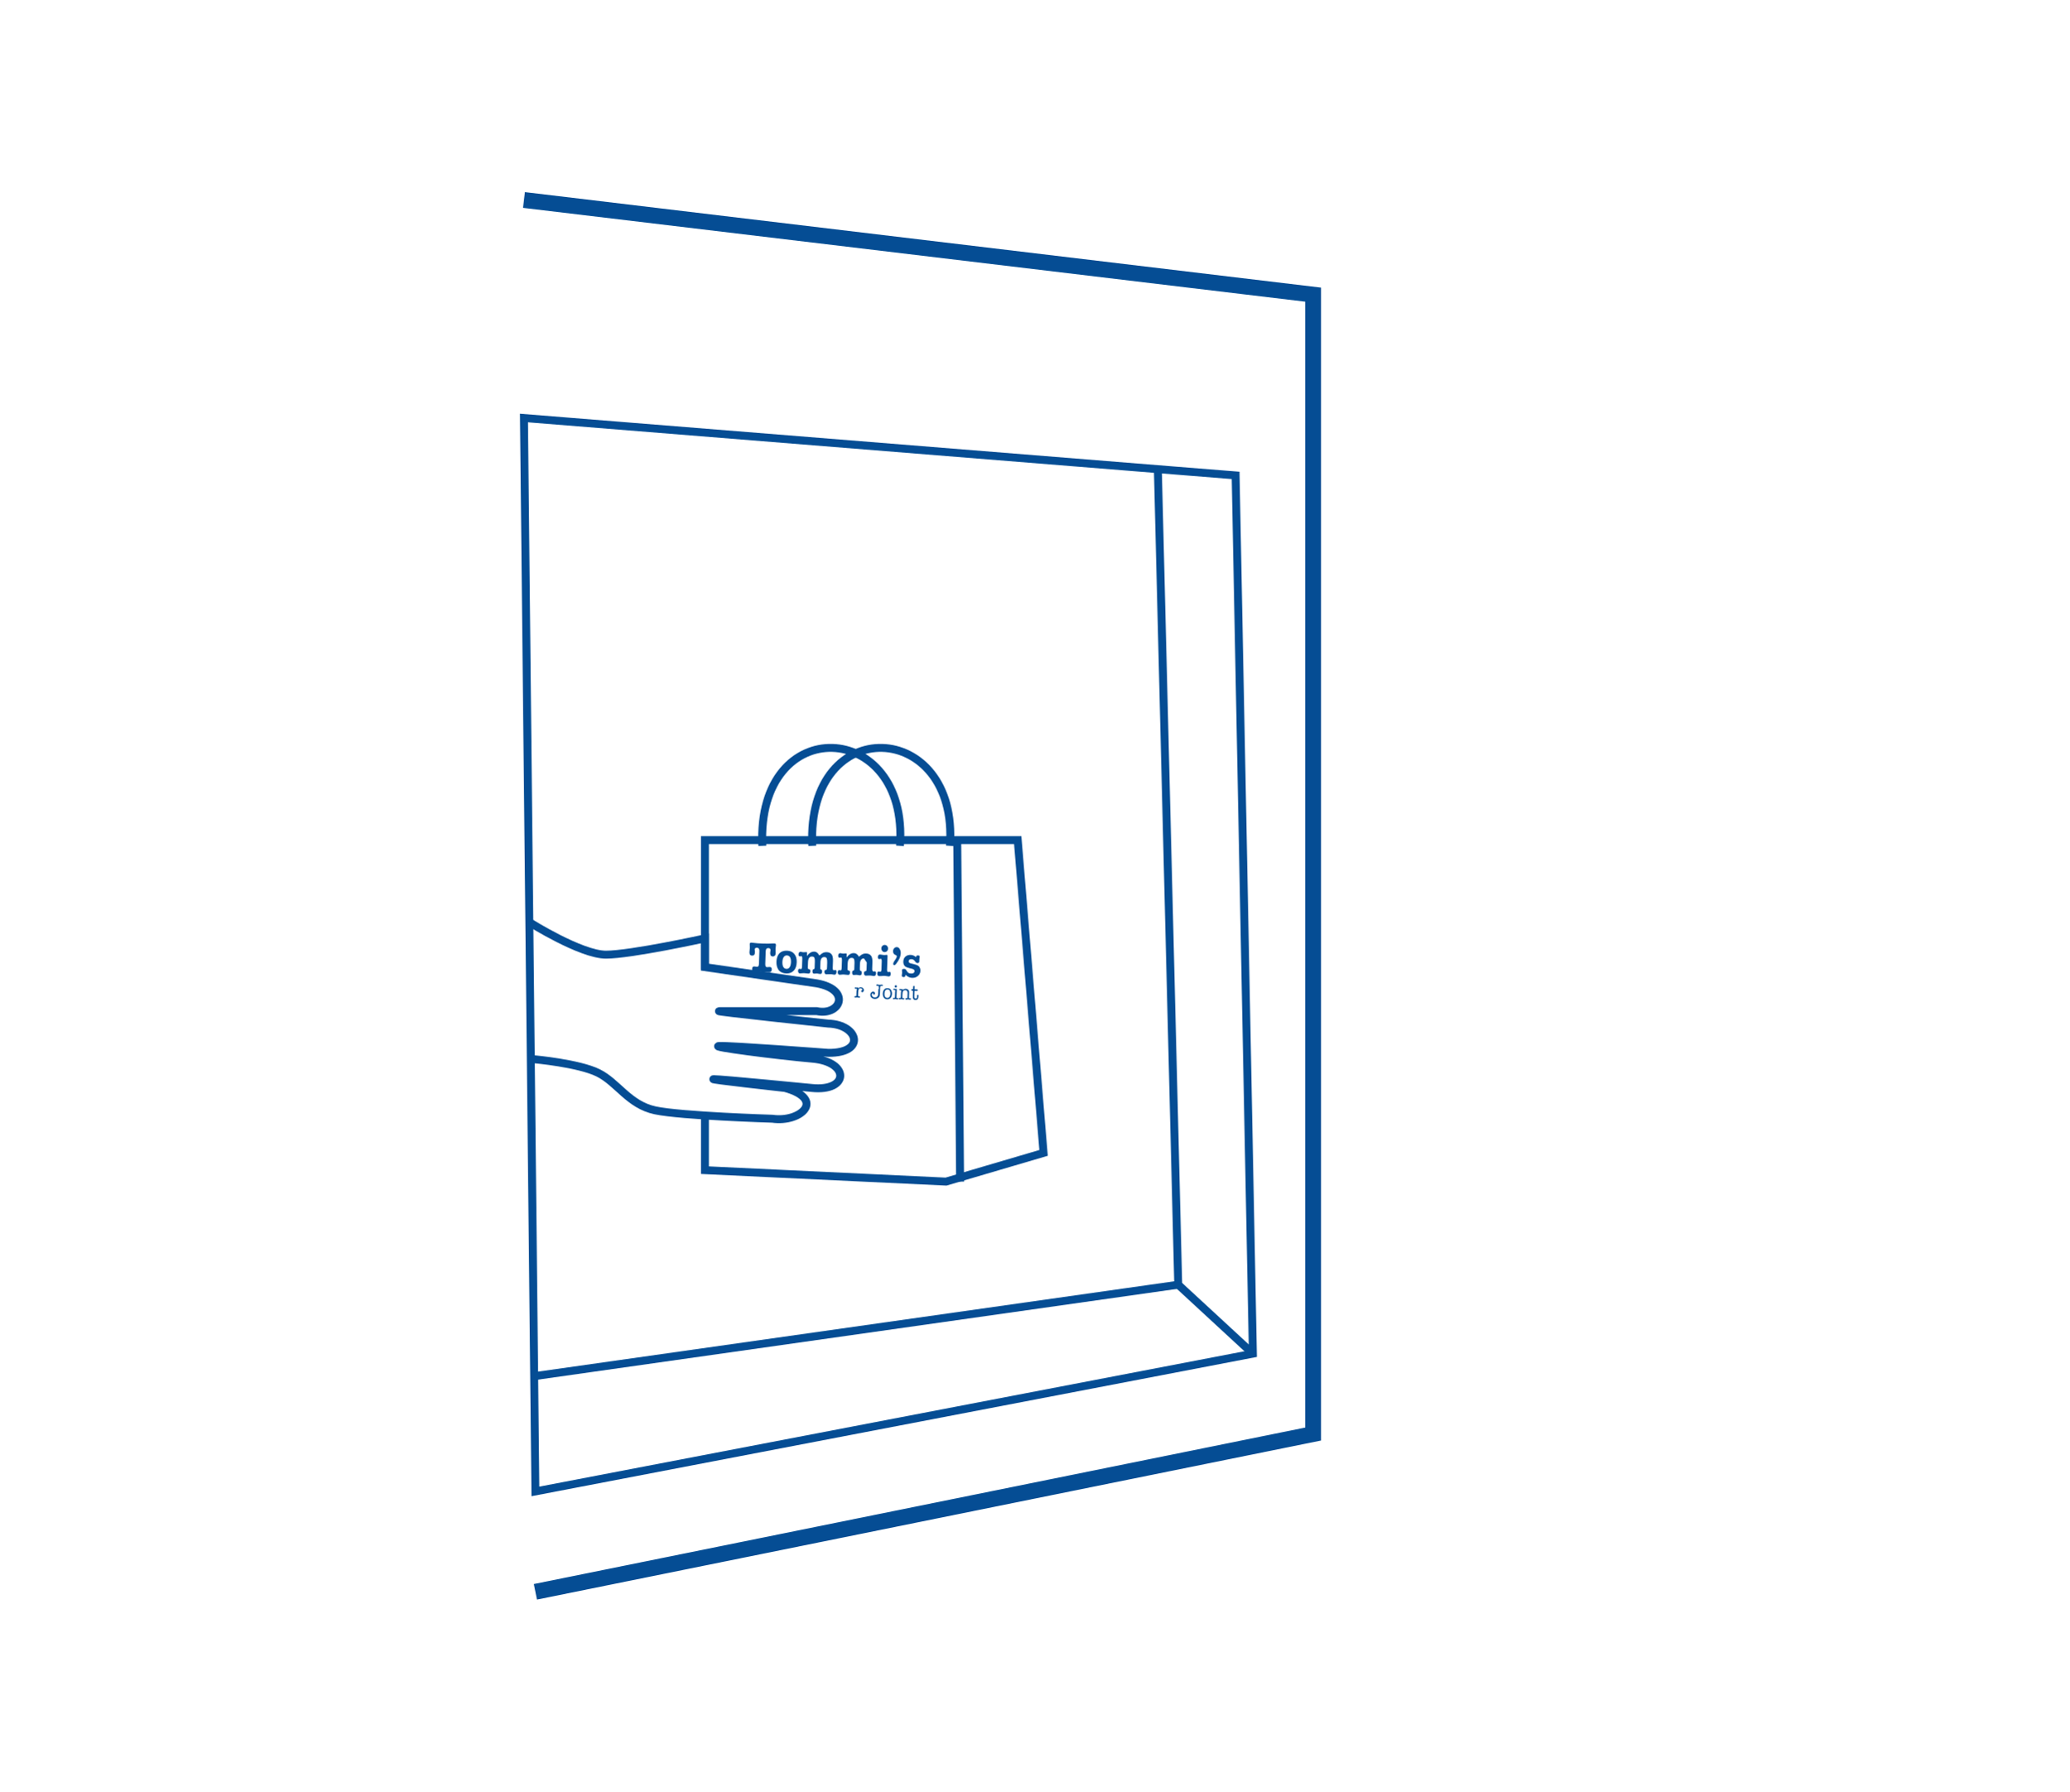
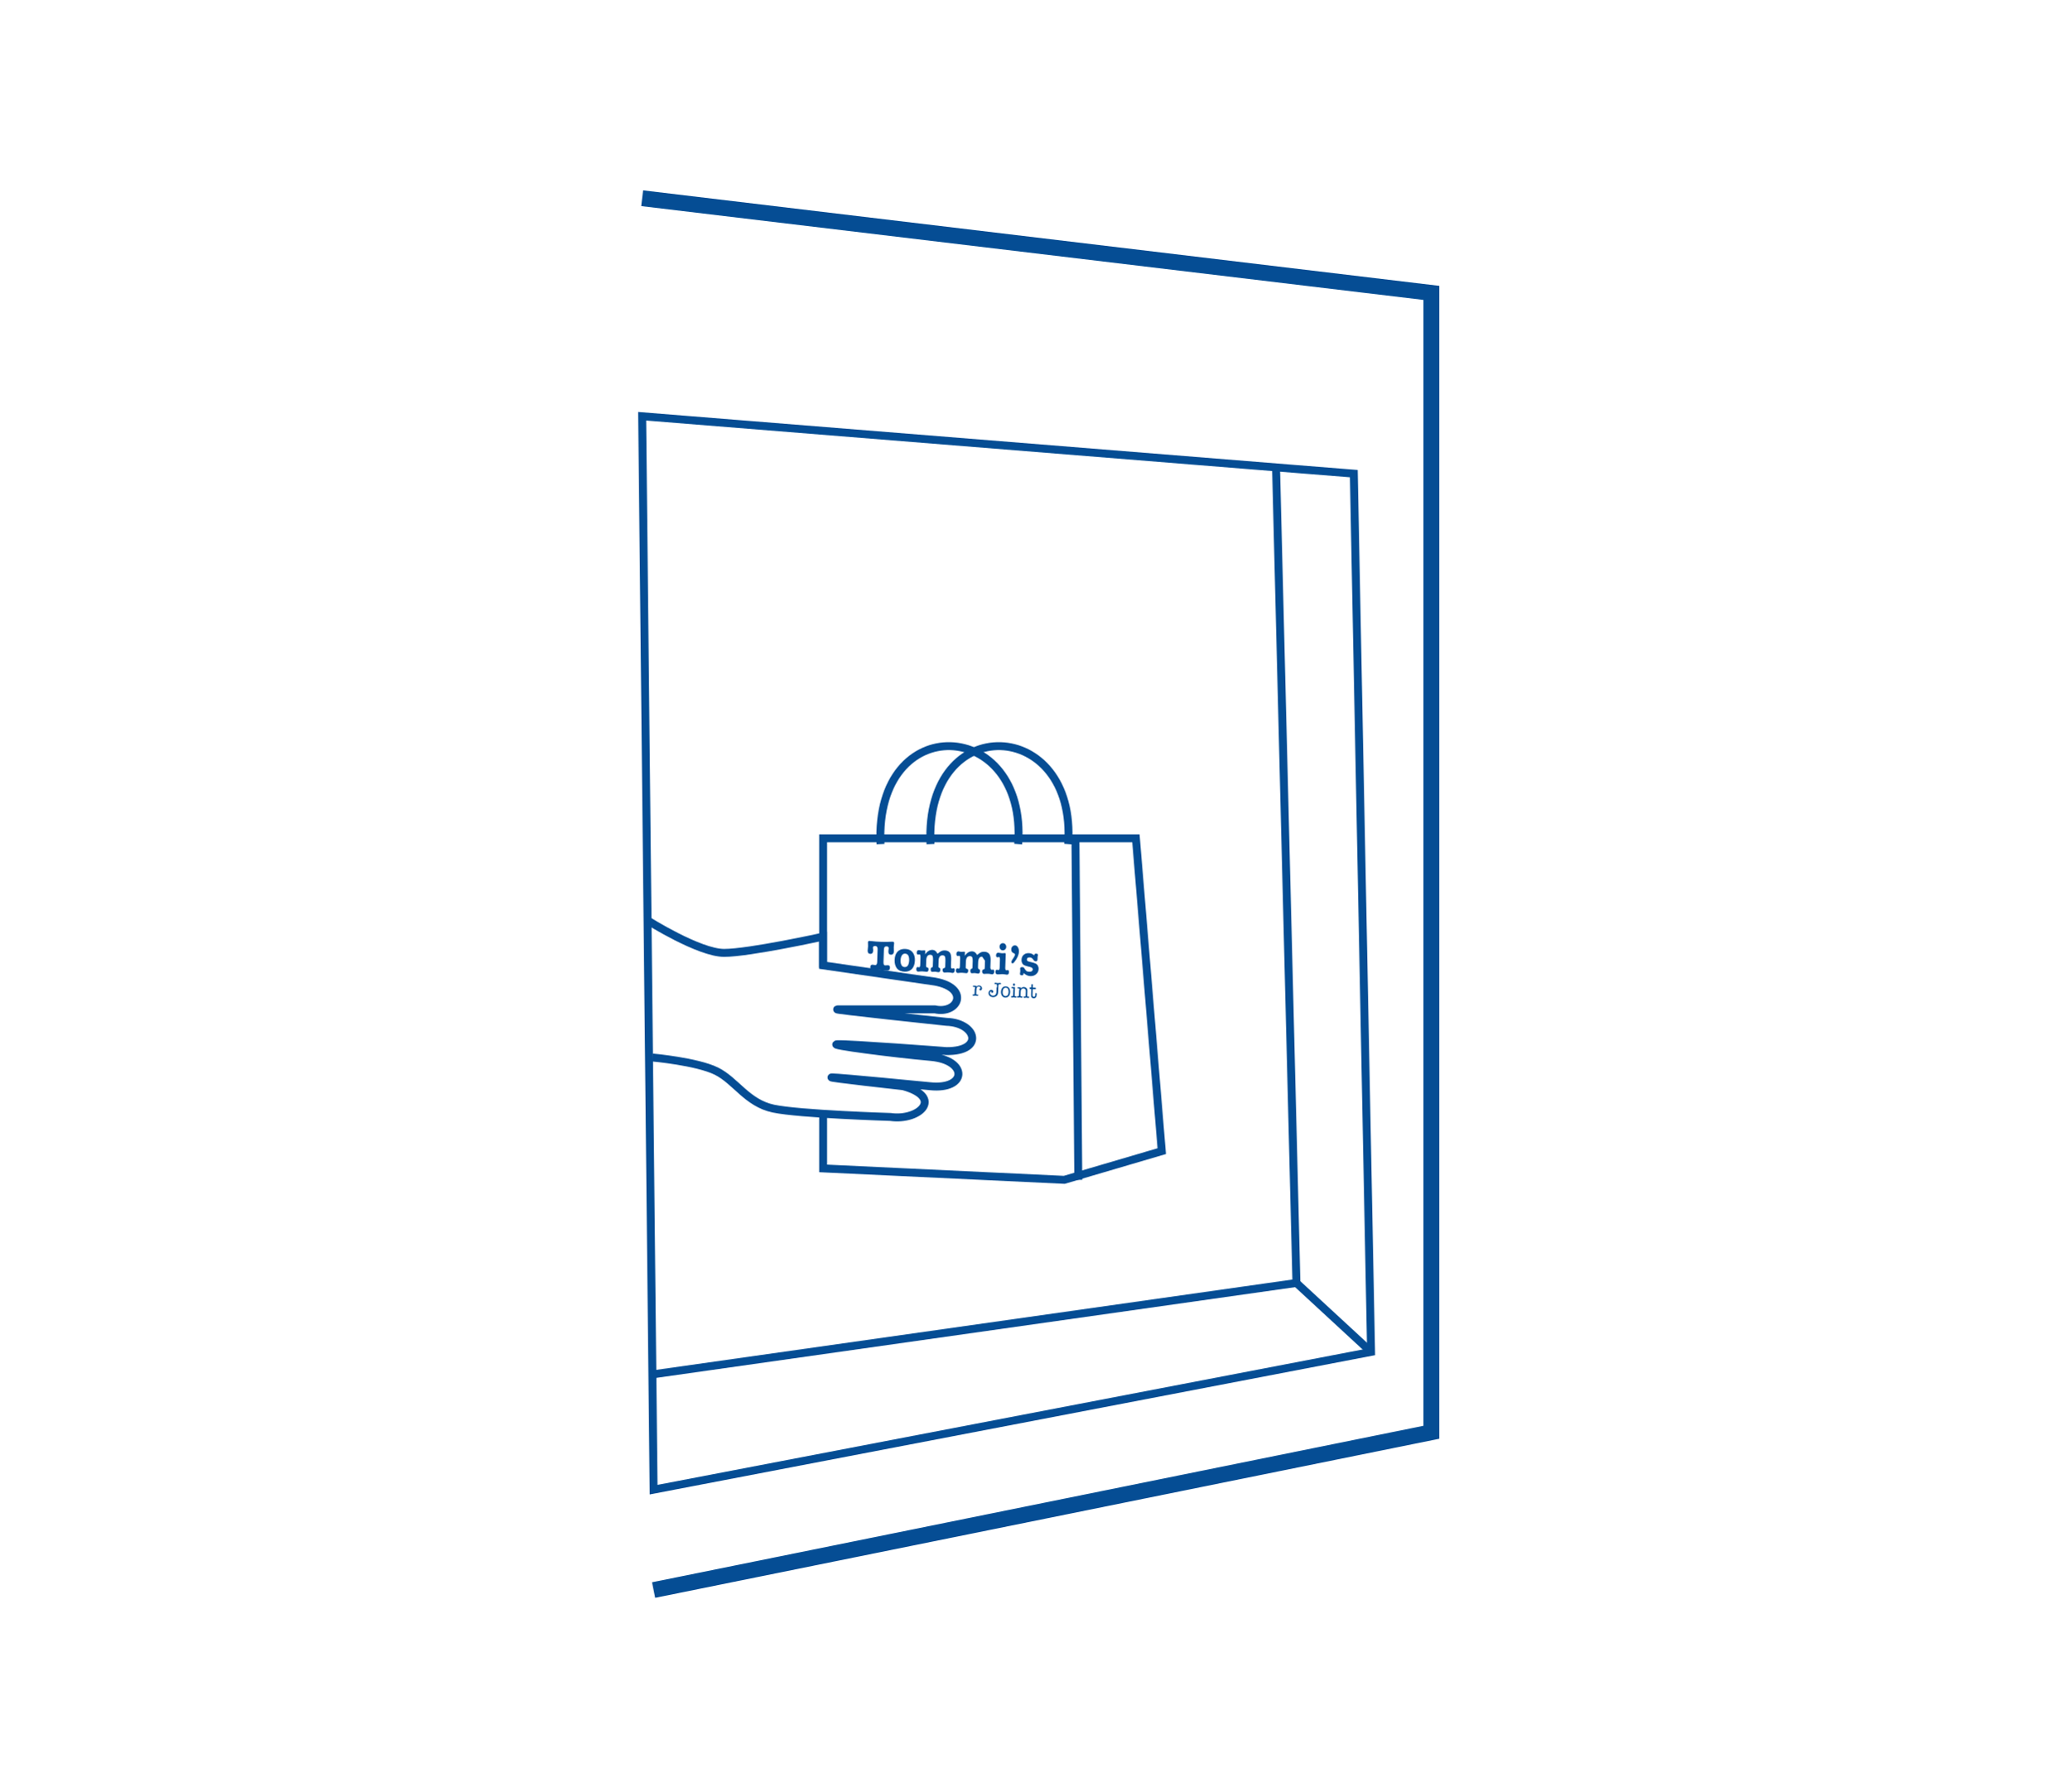
<svg xmlns="http://www.w3.org/2000/svg" width="261" height="226" viewBox="0 0 261 226" fill="none">
-   <path d="M66.09 25.222L165.636 37.162V180.878L67.532 200.778" stroke="#054D94" stroke-width="2" stroke-miterlimit="10" />
-   <path d="M66.09 52.722L148.302 59.355L155.859 59.961L158.036 170.74L67.532 188.117L66.09 52.722Z" stroke="#054D94" stroke-miterlimit="10" />
-   <path d="M67.374 173.581L148.62 162.044L146.053 59.355" stroke="#054D94" stroke-miterlimit="10" />
-   <path d="M158.036 170.74L148.62 162.044" stroke="#054D94" stroke-miterlimit="10" />
-   <path d="M66.768 116.317C66.768 116.317 73.272 120.412 76.43 120.412C79.588 120.412 88.904 118.364 88.904 118.364V121.984L103.021 124.032C107.449 124.839 105.992 128.17 103.021 127.536C103.021 127.536 91.889 127.536 90.749 127.536C89.61 127.536 104.478 129.108 104.478 129.108C108.271 129.223 109.309 132.843 104.478 132.799C104.478 132.799 92.004 131.848 90.706 131.934C89.408 132.021 97.801 133.117 102.517 133.535C107.232 133.953 107.088 137.717 102.387 137.227C102.387 137.227 90.922 136.102 90.028 136.116C89.134 136.131 99.013 137.227 99.013 137.227C104.19 138.654 101.017 141.625 97.412 141.106C97.412 141.106 85.976 140.76 82.645 140.053C79.314 139.346 77.901 136.534 75.449 135.323C72.998 134.112 67.388 133.607 67.388 133.607" stroke="#054D94" stroke-miterlimit="10" />
-   <path d="M88.918 122.244V105.963H110.275H128.373L131.632 145.417L119.331 149.037L88.918 147.595V141.106" stroke="#054D94" stroke-miterlimit="10" />
-   <path d="M121.105 149.037L120.744 105.963" stroke="#054D94" stroke-miterlimit="10" />
-   <path d="M102.459 106.684C101.695 89.711 120.975 90.72 119.821 106.684" stroke="#054D94" stroke-miterlimit="10" />
-   <path d="M96.157 106.684C95.393 89.711 114.673 90.72 113.52 106.684" stroke="#054D94" stroke-miterlimit="10" />
-   <path d="M96.105 122.563C96.255 122.569 96.435 122.591 96.644 122.614C96.779 122.635 96.899 122.639 96.99 122.642C97.23 122.65 97.339 122.525 97.348 122.267C97.355 122.073 97.268 121.973 97.088 121.967C97.058 121.966 96.998 121.964 96.922 121.978C96.846 121.991 96.786 121.989 96.741 121.988C96.636 121.984 96.518 121.915 96.529 121.593L96.584 119.996C96.588 119.85 96.622 119.738 96.67 119.675C96.717 119.613 96.808 119.583 96.928 119.587C97.169 119.596 97.193 119.758 97.191 119.839C97.189 119.871 97.187 119.935 97.169 120.016C97.152 120.08 97.15 120.144 97.148 120.193C97.138 120.483 97.239 120.632 97.479 120.64C97.584 120.643 97.66 120.614 97.738 120.536C97.801 120.473 97.835 120.361 97.839 120.232C97.84 120.216 97.843 120.119 97.833 119.974C97.822 119.844 97.825 119.763 97.827 119.699C97.829 119.634 97.832 119.554 97.851 119.441C97.869 119.345 97.872 119.264 97.874 119.2C97.879 119.071 97.821 119.004 97.686 119C97.61 118.997 97.505 118.993 97.385 119.005C97.128 119.029 96.722 119.031 96.226 119.014C95.73 118.997 95.34 118.968 95.056 118.926C94.936 118.922 94.831 118.902 94.756 118.899C94.636 118.895 94.573 118.958 94.569 119.087C94.567 119.135 94.565 119.216 94.577 119.297C94.587 119.443 94.584 119.523 94.583 119.572C94.58 119.653 94.576 119.749 94.558 119.846C94.538 119.99 94.535 120.071 94.534 120.119C94.529 120.248 94.556 120.346 94.614 120.429C94.671 120.496 94.76 120.531 94.866 120.534C95.106 120.543 95.216 120.401 95.227 120.095C95.228 120.062 95.229 120.014 95.217 119.933C95.204 119.868 95.191 119.803 95.192 119.77C95.196 119.657 95.246 119.53 95.501 119.539C95.636 119.543 95.799 119.63 95.787 119.968L95.733 121.565C95.722 121.888 95.599 121.949 95.494 121.945C95.449 121.943 95.389 121.941 95.314 121.923C95.24 121.904 95.195 121.902 95.15 121.901C94.969 121.895 94.876 121.988 94.868 122.214C94.86 122.456 94.961 122.573 95.202 122.581C95.307 122.585 95.427 122.589 95.548 122.577C95.774 122.552 95.955 122.558 96.105 122.563Z" fill="#054D94" />
-   <path d="M99.201 122.201C99.02 122.195 98.888 122.109 98.803 121.961C98.718 121.813 98.68 121.602 98.688 121.344C98.697 121.085 98.749 120.877 98.844 120.735C98.94 120.577 99.078 120.501 99.258 120.507C99.619 120.519 99.789 120.816 99.77 121.38C99.736 121.928 99.546 122.213 99.201 122.201ZM99.264 119.91C98.858 119.896 98.538 120.014 98.305 120.248C98.07 120.499 97.953 120.85 97.938 121.302C97.922 121.753 98.03 122.112 98.232 122.378C98.449 122.627 98.76 122.767 99.181 122.782C99.571 122.795 99.891 122.677 100.125 122.426C100.36 122.176 100.477 121.825 100.493 121.357C100.508 120.921 100.4 120.562 100.183 120.312C99.981 120.063 99.669 119.923 99.264 119.91Z" fill="#054D94" />
-   <path d="M103.989 120.717C104.139 120.722 104.243 120.774 104.284 120.889C104.326 120.987 104.35 121.149 104.342 121.408L104.322 121.988C104.315 122.182 104.298 122.23 104.298 122.246C104.281 122.294 104.22 122.324 104.144 122.338C104.084 122.352 103.992 122.381 103.986 122.574C103.983 122.671 104.01 122.737 104.053 122.803C104.096 122.869 104.156 122.887 104.216 122.889C104.261 122.891 104.321 122.893 104.427 122.88C104.532 122.868 104.637 122.871 104.758 122.875C104.848 122.878 104.923 122.881 104.982 122.899L105.102 122.919C105.222 122.94 105.237 122.94 105.252 122.941C105.327 122.943 105.388 122.913 105.435 122.85C105.483 122.787 105.515 122.707 105.519 122.594C105.526 122.385 105.437 122.349 105.347 122.346C105.317 122.345 105.302 122.345 105.287 122.36C105.241 122.375 105.21 122.39 105.18 122.389C105.03 122.384 105.039 122.126 105.042 122.045L105.071 121.19C105.082 120.851 105.031 120.607 104.946 120.443C104.804 120.212 104.581 120.107 104.266 120.097C104.116 120.092 103.979 120.119 103.858 120.164C103.735 120.224 103.582 120.316 103.411 120.471L103.335 120.501L103.306 120.452C103.15 120.172 102.96 120.036 102.704 120.027C102.404 120.017 102.113 120.168 101.861 120.483L101.782 120.593L101.796 120.206C101.799 120.109 101.769 120.092 101.709 120.09C101.664 120.089 101.619 120.087 101.528 120.1C101.438 120.113 101.378 120.111 101.333 120.11C101.288 120.108 101.227 120.106 101.168 120.088C101.048 120.068 101.019 120.05 101.004 120.05C100.929 120.047 100.867 120.078 100.806 120.124C100.758 120.187 100.726 120.266 100.722 120.363C100.715 120.589 100.819 120.625 100.909 120.628C100.924 120.629 100.939 120.629 100.984 120.614C101.045 120.6 101.06 120.601 101.075 120.601C101.195 120.606 101.204 120.8 101.198 120.977L101.167 121.88C101.161 122.042 101.14 122.235 101.019 122.231C100.989 122.23 100.959 122.229 100.93 122.212C100.93 122.195 100.9 122.194 100.87 122.193C100.78 122.19 100.674 122.219 100.666 122.461C100.662 122.558 100.69 122.639 100.733 122.689C100.776 122.755 100.835 122.774 100.926 122.777C100.956 122.778 101.046 122.765 101.182 122.753C101.273 122.74 101.348 122.743 101.438 122.746C101.498 122.748 101.588 122.751 101.708 122.771C101.828 122.791 101.903 122.794 101.963 122.796C102.068 122.8 102.204 122.772 102.214 122.498C102.219 122.353 102.176 122.27 102.057 122.25C101.982 122.231 101.953 122.214 101.924 122.181C101.91 122.148 101.896 122.115 101.899 122.035L101.922 121.357C101.938 120.873 102.112 120.637 102.442 120.648C102.577 120.653 102.681 120.705 102.723 120.803C102.765 120.901 102.79 121.048 102.782 121.273L102.76 121.903C102.76 121.919 102.758 121.983 102.754 122.08C102.751 122.177 102.704 122.24 102.613 122.253C102.552 122.267 102.491 122.313 102.485 122.491C102.475 122.765 102.594 122.801 102.684 122.804C102.73 122.806 102.775 122.808 102.865 122.795C102.956 122.781 103.016 122.784 103.061 122.785C103.106 122.787 103.181 122.805 103.3 122.826C103.36 122.844 103.42 122.846 103.45 122.847C103.555 122.85 103.692 122.823 103.701 122.532C103.708 122.355 103.634 122.32 103.589 122.302C103.514 122.284 103.486 122.234 103.472 122.202C103.458 122.169 103.46 122.12 103.466 121.943L103.484 121.427C103.485 120.958 103.659 120.706 103.989 120.717Z" fill="#054D94" />
-   <path d="M110.32 122.516C110.29 122.515 110.275 122.515 110.259 122.53C110.214 122.545 110.183 122.56 110.153 122.559L110.024 122.377C110.011 122.312 110.013 122.247 110.014 122.215L110.044 121.36C110.055 121.021 110.003 120.777 109.919 120.613C109.776 120.382 109.554 120.277 109.239 120.267C109.088 120.261 108.952 120.289 108.83 120.333C108.708 120.394 108.554 120.485 108.384 120.641L108.337 120.672L108.309 120.622C108.153 120.359 107.962 120.223 107.706 120.214C107.406 120.204 107.115 120.356 106.864 120.67L106.785 120.78L106.798 120.377C106.802 120.28 106.772 120.263 106.712 120.261C106.667 120.259 106.622 120.258 106.531 120.271C106.441 120.284 106.38 120.282 106.335 120.28C106.29 120.279 106.23 120.277 106.171 120.259C106.051 120.238 106.022 120.221 106.006 120.221C105.931 120.218 105.87 120.248 105.808 120.295C105.761 120.358 105.728 120.437 105.725 120.534C105.717 120.76 105.821 120.796 105.912 120.799C105.927 120.799 105.942 120.8 105.987 120.785C106.048 120.771 106.063 120.772 106.078 120.772C106.198 120.776 106.206 120.971 106.2 121.148L106.17 122.051C106.164 122.213 106.142 122.406 106.022 122.402C105.992 122.401 105.962 122.4 105.933 122.382C105.918 122.366 105.888 122.365 105.873 122.364C105.783 122.361 105.677 122.39 105.668 122.632C105.665 122.729 105.692 122.81 105.736 122.86C105.779 122.926 105.838 122.945 105.928 122.948C105.958 122.949 106.049 122.936 106.185 122.924C106.276 122.911 106.351 122.914 106.441 122.917C106.501 122.919 106.591 122.922 106.711 122.942C106.83 122.962 106.905 122.965 106.966 122.967C107.071 122.97 107.207 122.943 107.216 122.669C107.221 122.523 107.179 122.441 107.059 122.421C106.985 122.402 106.955 122.385 106.926 122.352C106.912 122.319 106.899 122.286 106.901 122.206L106.924 121.528C106.941 121.044 107.114 120.808 107.445 120.819C107.58 120.824 107.684 120.876 107.725 120.974C107.767 121.072 107.792 121.219 107.785 121.444L107.763 122.074C107.763 122.09 107.76 122.154 107.757 122.251C107.754 122.348 107.706 122.411 107.616 122.424C107.555 122.438 107.493 122.484 107.487 122.662C107.478 122.936 107.597 122.972 107.687 122.975C107.732 122.977 107.777 122.978 107.868 122.965C107.959 122.952 108.019 122.954 108.064 122.956C108.109 122.957 108.184 122.976 108.303 122.996C108.363 123.015 108.423 123.017 108.453 123.018C108.558 123.021 108.694 122.994 108.704 122.703C108.71 122.526 108.636 122.491 108.592 122.473C108.517 122.455 108.489 122.405 108.475 122.372C108.46 122.356 108.448 122.291 108.454 122.113L108.471 121.597C108.488 121.113 108.661 120.877 108.977 120.887L109.335 121.4C109.334 121.449 109.331 121.513 109.329 121.578L109.309 122.159C109.303 122.352 109.286 122.4 109.286 122.416C109.269 122.464 109.208 122.494 109.132 122.508C109.071 122.522 108.98 122.551 108.974 122.745C108.97 122.842 108.998 122.907 109.041 122.973C109.084 123.039 109.143 123.057 109.203 123.059C109.249 123.061 109.309 123.063 109.414 123.051C109.52 123.038 109.625 123.042 109.745 123.046C109.836 123.049 109.911 123.051 109.97 123.07L110.09 123.09C110.209 123.11 110.224 123.111 110.239 123.111C110.315 123.114 110.376 123.083 110.423 123.02C110.47 122.957 110.503 122.878 110.507 122.765C110.5 122.538 110.395 122.519 110.32 122.516Z" fill="#054D94" />
-   <path d="M111.607 119.184C111.487 119.18 111.38 119.225 111.302 119.303C111.209 119.397 111.175 119.493 111.171 119.622C111.167 119.751 111.208 119.849 111.28 119.949C111.367 120.048 111.456 120.084 111.576 120.088C111.696 120.092 111.803 120.047 111.881 119.969C111.974 119.875 112.008 119.78 112.012 119.651C112.017 119.521 111.975 119.407 111.903 119.324C111.831 119.241 111.727 119.189 111.607 119.184ZM111.474 123.088C111.594 123.093 111.714 123.097 111.804 123.116C111.953 123.137 112.058 123.157 112.088 123.158C112.193 123.162 112.344 123.134 112.355 122.828C112.362 122.618 112.273 122.583 112.198 122.58C112.183 122.58 112.153 122.579 112.122 122.594C112.062 122.608 112.047 122.607 112.032 122.607C111.881 122.602 111.89 122.344 111.893 122.263L111.95 120.601C111.955 120.44 111.88 120.437 111.85 120.436C111.85 120.436 111.82 120.435 111.699 120.447C111.624 120.461 111.533 120.458 111.473 120.456C111.398 120.453 111.294 120.434 111.174 120.413C111.099 120.395 111.054 120.393 111.009 120.392C110.919 120.388 110.858 120.419 110.811 120.466C110.764 120.529 110.732 120.592 110.728 120.705C110.72 120.931 110.824 120.967 110.914 120.97C110.929 120.97 110.959 120.971 110.99 120.956C111.066 120.926 111.081 120.927 111.096 120.927C111.216 120.932 111.225 121.126 111.219 121.303L111.187 122.223C111.184 122.319 111.175 122.578 111.04 122.573C111.025 122.572 111.01 122.572 110.995 122.571L110.861 122.535C110.771 122.531 110.664 122.56 110.656 122.802C110.653 122.899 110.68 122.981 110.724 123.031C110.766 123.097 110.841 123.115 110.916 123.118C110.976 123.12 111.066 123.123 111.187 123.111C111.323 123.099 111.414 123.086 111.474 123.088Z" fill="#054D94" />
-   <path d="M113.117 119.462C112.997 119.458 112.89 119.503 112.796 119.597C112.703 119.69 112.653 119.818 112.648 119.963C112.64 120.221 112.754 120.387 112.977 120.459C113.096 120.511 113.124 120.577 113.122 120.625C113.12 120.69 113.085 120.834 112.785 121.26C112.721 121.371 112.673 121.45 112.669 121.547C112.665 121.676 112.708 121.726 112.814 121.729C112.874 121.731 112.951 121.685 113.029 121.575C113.407 121.103 113.602 120.658 113.617 120.222C113.624 120.012 113.57 119.833 113.47 119.684C113.4 119.536 113.267 119.467 113.117 119.462Z" fill="#054D94" />
-   <path d="M114.201 122.939L114.274 123.007C114.508 123.208 114.774 123.331 115.06 123.34C115.345 123.35 115.604 123.262 115.79 123.091C115.992 122.92 116.09 122.697 116.098 122.439C116.104 122.278 116.064 122.131 115.993 121.999C115.936 121.9 115.849 121.817 115.745 121.765C115.642 121.713 115.478 121.659 115.255 121.603C114.971 121.544 114.792 121.49 114.733 121.456C114.659 121.421 114.617 121.339 114.62 121.242C114.625 121.113 114.69 120.97 114.975 120.979C115.155 120.986 115.317 121.088 115.431 121.27C115.517 121.402 115.62 121.47 115.725 121.473C115.89 121.479 115.953 121.4 115.959 121.239L115.964 121.094C115.965 121.045 115.967 121.013 115.967 120.997C115.969 120.933 115.972 120.868 115.989 120.804C116.005 120.756 116.007 120.708 116.009 120.659C116.011 120.595 115.984 120.513 115.788 120.506C115.593 120.5 115.559 120.612 115.541 120.692L115.554 120.757L115.496 120.69C115.321 120.539 115.113 120.451 114.858 120.442C114.603 120.434 114.375 120.507 114.204 120.662C114.033 120.818 113.951 121.025 113.941 121.299C113.936 121.445 113.962 121.575 114.018 121.69C114.074 121.805 114.147 121.888 114.235 121.939C114.339 121.991 114.502 122.061 114.741 122.118L115.039 122.193C115.263 122.249 115.364 122.349 115.359 122.495C115.355 122.624 115.274 122.798 114.928 122.787C114.778 122.782 114.658 122.761 114.585 122.71C114.512 122.659 114.425 122.56 114.34 122.411C114.297 122.329 114.239 122.279 114.21 122.245C114.166 122.211 114.106 122.209 114.016 122.206C113.805 122.199 113.771 122.311 113.769 122.392C113.768 122.424 113.766 122.472 113.779 122.537C113.776 122.602 113.79 122.651 113.788 122.699C113.787 122.732 113.785 122.796 113.767 122.876C113.764 122.957 113.748 123.005 113.747 123.037C113.743 123.134 113.77 123.232 113.98 123.239C114.131 123.244 114.193 123.181 114.198 123.02L114.201 122.939Z" fill="#054D94" />
-   <path d="M108.087 124.911C108.093 124.733 108.079 124.701 108.019 124.699C107.974 124.697 107.944 124.712 107.884 124.71C107.839 124.709 107.81 124.675 107.811 124.627C107.813 124.562 107.86 124.532 107.92 124.534C107.965 124.535 107.994 124.568 108.054 124.571C108.114 124.573 108.145 124.541 108.19 124.543C108.25 124.545 108.264 124.594 108.245 124.706C108.324 124.58 108.447 124.519 108.582 124.524C108.777 124.531 108.968 124.666 108.96 124.892C108.956 125.021 108.891 125.148 108.756 125.144C108.696 125.142 108.623 125.091 108.625 125.01C108.627 124.962 108.674 124.899 108.719 124.9C108.734 124.901 108.734 124.901 108.749 124.901C108.765 124.886 108.766 124.869 108.767 124.837C108.771 124.724 108.653 124.656 108.562 124.653C108.382 124.646 108.258 124.755 108.245 125.126L108.234 125.465C108.227 125.659 108.257 125.676 108.302 125.677C108.347 125.679 108.377 125.664 108.408 125.665C108.453 125.666 108.482 125.7 108.48 125.748C108.478 125.813 108.432 125.843 108.371 125.841C108.296 125.839 108.222 125.804 108.132 125.801C108.027 125.797 107.981 125.828 107.876 125.824C107.816 125.822 107.772 125.788 107.774 125.724C107.775 125.675 107.807 125.644 107.852 125.646C107.882 125.647 107.926 125.664 107.956 125.665C108.001 125.667 108.017 125.635 108.024 125.458L108.042 124.909L108.087 124.911Z" fill="#054D94" />
-   <path d="M110.845 124.763C110.848 124.682 110.853 124.521 110.841 124.44C110.828 124.375 110.784 124.341 110.724 124.339C110.679 124.337 110.648 124.352 110.603 124.351C110.558 124.349 110.529 124.316 110.531 124.268C110.533 124.203 110.579 124.172 110.624 124.174C110.73 124.178 110.819 124.213 110.939 124.217C111.059 124.221 111.135 124.191 111.255 124.195C111.315 124.198 111.359 124.231 111.357 124.296C111.356 124.344 111.324 124.376 111.279 124.374C111.234 124.372 111.205 124.355 111.16 124.354C111.1 124.352 111.053 124.382 111.036 124.446C111.018 124.527 111.013 124.688 111.01 124.769L111.005 124.93C110.998 125.123 111 125.495 110.935 125.654C110.821 125.893 110.592 125.998 110.352 125.99C110.051 125.979 109.771 125.808 109.783 125.453C109.791 125.244 109.947 125.071 110.142 125.078C110.262 125.082 110.38 125.167 110.375 125.296C110.373 125.377 110.31 125.455 110.235 125.453C110.175 125.451 110.116 125.4 110.118 125.336C110.12 125.303 110.135 125.288 110.151 125.272C110.136 125.256 110.136 125.256 110.106 125.254C110.031 125.252 109.967 125.379 109.964 125.443C109.957 125.669 110.132 125.805 110.328 125.811C110.463 125.816 110.615 125.773 110.694 125.646C110.774 125.503 110.78 125.342 110.785 125.181L110.8 124.761L110.845 124.763Z" fill="#054D94" />
-   <path d="M111.905 125.865C112.206 125.875 112.305 125.604 112.315 125.33C112.318 125.217 112.293 125.071 112.237 124.956C112.181 124.841 112.062 124.805 111.957 124.801C111.821 124.796 111.715 124.841 111.65 124.968C111.587 125.063 111.567 125.208 111.563 125.32C111.54 125.562 111.62 125.855 111.905 125.865ZM111.947 124.639C112.112 124.645 112.276 124.699 112.376 124.848C112.476 124.996 112.515 125.175 112.509 125.353C112.496 125.74 112.29 126.056 111.899 126.043C111.524 126.03 111.339 125.7 111.352 125.329C111.365 124.942 111.556 124.626 111.947 124.639Z" fill="#054D94" />
-   <path d="M113.128 124.421C113.125 124.502 113.063 124.564 112.987 124.561C112.912 124.559 112.854 124.492 112.857 124.412C112.86 124.331 112.922 124.268 112.997 124.271C113.072 124.274 113.13 124.34 113.128 124.421ZM112.925 125.076C112.931 124.899 112.917 124.866 112.857 124.864C112.812 124.862 112.781 124.877 112.751 124.876C112.706 124.875 112.677 124.842 112.679 124.793C112.681 124.729 112.727 124.698 112.772 124.699C112.832 124.701 112.876 124.735 112.921 124.737C112.981 124.739 113.013 124.708 113.058 124.709C113.118 124.711 113.115 124.776 113.114 124.824L113.081 125.776C113.079 125.84 113.092 125.889 113.138 125.891C113.168 125.892 113.198 125.877 113.228 125.878C113.273 125.879 113.302 125.913 113.301 125.961C113.298 126.026 113.252 126.056 113.192 126.054C113.117 126.052 113.043 126.017 112.953 126.014C112.848 126.01 112.787 126.04 112.696 126.037C112.651 126.036 112.623 125.986 112.625 125.938C112.626 125.89 112.657 125.858 112.702 125.86C112.732 125.861 112.777 125.879 112.807 125.88C112.867 125.882 112.884 125.834 112.889 125.672L112.91 125.076L112.925 125.076Z" fill="#054D94" />
-   <path d="M113.676 125.102C113.682 124.924 113.668 124.892 113.608 124.889C113.563 124.888 113.532 124.903 113.502 124.902C113.457 124.9 113.428 124.867 113.43 124.819C113.432 124.77 113.478 124.724 113.523 124.725C113.568 124.727 113.582 124.759 113.657 124.762C113.733 124.765 113.749 124.733 113.809 124.735C113.854 124.736 113.852 124.785 113.848 124.898C113.943 124.772 114.11 124.713 114.246 124.717C114.366 124.722 114.499 124.775 114.586 124.874C114.688 124.975 114.684 125.104 114.679 125.249L114.663 125.717C114.657 125.878 114.671 125.927 114.731 125.929C114.776 125.931 114.806 125.916 114.836 125.917C114.881 125.918 114.91 125.951 114.909 126C114.906 126.064 114.86 126.095 114.8 126.093C114.725 126.091 114.666 126.056 114.561 126.053C114.441 126.049 114.395 126.079 114.304 126.076C114.244 126.074 114.2 126.04 114.203 125.976C114.204 125.927 114.235 125.896 114.28 125.898C114.311 125.899 114.355 125.916 114.385 125.917C114.445 125.919 114.462 125.872 114.467 125.71L114.48 125.339C114.486 125.178 114.487 125.129 114.445 125.047C114.403 124.949 114.285 124.896 114.194 124.893C114.089 124.89 113.967 124.934 113.904 125.029C113.872 125.076 113.84 125.14 113.832 125.382L113.821 125.688C113.816 125.85 113.829 125.898 113.889 125.9C113.934 125.902 113.965 125.887 113.995 125.888C114.04 125.889 114.069 125.923 114.067 125.971C114.065 126.036 114.019 126.066 113.959 126.064C113.884 126.062 113.825 126.027 113.72 126.024C113.599 126.02 113.553 126.05 113.463 126.047C113.403 126.045 113.359 126.012 113.361 125.947C113.363 125.899 113.394 125.867 113.439 125.869C113.469 125.87 113.514 125.888 113.544 125.889C113.604 125.891 113.621 125.843 113.626 125.682L113.646 125.101L113.676 125.102Z" fill="#054D94" />
-   <path d="M115.167 125.056C115.169 124.975 115.155 124.959 115.08 124.956C114.99 124.953 114.945 124.935 114.948 124.855C114.95 124.806 114.996 124.759 115.041 124.761L115.132 124.764C115.177 124.766 115.177 124.749 115.179 124.685L115.187 124.475C115.189 124.411 115.206 124.347 115.281 124.349C115.356 124.352 115.369 124.417 115.367 124.481L115.358 124.739C115.357 124.772 115.356 124.788 115.401 124.789L115.642 124.798C115.732 124.801 115.761 124.834 115.759 124.898C115.757 124.947 115.74 124.995 115.62 124.991L115.41 124.983C115.35 124.981 115.35 124.981 115.348 125.03L115.327 125.643C115.319 125.869 115.362 125.951 115.497 125.955C115.647 125.961 115.667 125.832 115.671 125.703L115.674 125.622C115.678 125.509 115.709 125.462 115.769 125.464C115.829 125.466 115.857 125.532 115.855 125.596C115.845 125.887 115.791 126.143 115.461 126.132C115.356 126.128 115.237 126.076 115.181 125.961C115.154 125.879 115.14 125.83 115.147 125.621L115.167 125.056Z" fill="#054D94" />
+   <path d="M81 25L180.546 36.94V180.656L82.442 200.557" stroke="#054D94" stroke-width="2" stroke-miterlimit="10" />
+   <path d="M81 52.5L163.212 59.133L170.769 59.739L172.946 170.518L82.442 187.895L81 52.5Z" stroke="#054D94" stroke-miterlimit="10" />
+   <path d="M82.283 173.359L163.53 161.823L160.963 59.133" stroke="#054D94" stroke-miterlimit="10" />
+   <path d="M172.946 170.518L163.53 161.823" stroke="#054D94" stroke-miterlimit="10" />
+   <path d="M81.678 116.095C81.678 116.095 88.181 120.19 91.34 120.19C94.498 120.19 103.813 118.143 103.813 118.143V121.762L117.931 123.81C122.358 124.618 120.902 127.949 117.931 127.314C117.931 127.314 106.799 127.314 105.659 127.314C104.52 127.314 119.388 128.886 119.388 128.886C123.18 129.001 124.219 132.621 119.388 132.578C119.388 132.578 106.914 131.626 105.616 131.712C104.318 131.799 112.711 132.895 117.427 133.313C122.142 133.731 121.998 137.495 117.297 137.005C117.297 137.005 105.832 135.88 104.938 135.894C104.044 135.909 113.922 137.005 113.922 137.005C119.099 138.433 115.927 141.403 112.322 140.884C112.322 140.884 100.886 140.538 97.555 139.831C94.224 139.125 92.811 136.313 90.359 135.101C87.907 133.89 82.298 133.385 82.298 133.385" stroke="#054D94" stroke-miterlimit="10" />
+   <path d="M103.828 122.022V105.741H125.185H143.283L146.542 145.196L134.241 148.815L103.828 147.373V140.884" stroke="#054D94" stroke-miterlimit="10" />
+   <path d="M136.015 148.815L135.654 105.741" stroke="#054D94" stroke-miterlimit="10" />
+   <path d="M117.369 106.462C116.605 89.489 135.885 90.498 134.731 106.462" stroke="#054D94" stroke-miterlimit="10" />
+   <path d="M111.067 106.462C110.303 89.489 129.583 90.498 128.43 106.462" stroke="#054D94" stroke-miterlimit="10" />
+   <path d="M111.015 122.342C111.165 122.347 111.345 122.369 111.554 122.392C111.689 122.413 111.809 122.417 111.899 122.42C112.14 122.429 112.249 122.303 112.258 122.045C112.265 121.851 112.178 121.752 111.998 121.745C111.968 121.744 111.908 121.742 111.832 121.756C111.756 121.769 111.696 121.767 111.651 121.766C111.546 121.762 111.428 121.694 111.439 121.371L111.493 119.774C111.498 119.629 111.532 119.517 111.58 119.454C111.627 119.391 111.718 119.362 111.838 119.366C112.079 119.374 112.103 119.536 112.1 119.617C112.099 119.649 112.097 119.714 112.079 119.794C112.062 119.858 112.06 119.922 112.058 119.971C112.048 120.261 112.149 120.41 112.389 120.418C112.494 120.422 112.57 120.392 112.648 120.314C112.711 120.252 112.744 120.14 112.749 120.011C112.749 119.994 112.753 119.898 112.743 119.752C112.732 119.622 112.735 119.542 112.737 119.477C112.739 119.413 112.742 119.332 112.761 119.22C112.779 119.123 112.782 119.043 112.784 118.978C112.789 118.849 112.731 118.782 112.595 118.778C112.52 118.775 112.415 118.772 112.294 118.784C112.038 118.807 111.632 118.81 111.136 118.793C110.64 118.776 110.25 118.746 109.966 118.704C109.846 118.7 109.741 118.68 109.666 118.678C109.546 118.674 109.483 118.736 109.479 118.865C109.477 118.914 109.475 118.994 109.487 119.075C109.497 119.221 109.494 119.302 109.492 119.35C109.49 119.431 109.486 119.528 109.468 119.624C109.448 119.769 109.445 119.849 109.444 119.898C109.439 120.027 109.466 120.125 109.523 120.207C109.581 120.274 109.67 120.309 109.775 120.313C110.016 120.321 110.126 120.179 110.136 119.873C110.138 119.841 110.139 119.792 110.127 119.711C110.114 119.646 110.101 119.581 110.102 119.549C110.106 119.436 110.156 119.308 110.411 119.317C110.546 119.322 110.709 119.408 110.697 119.747L110.643 121.344C110.632 121.666 110.509 121.727 110.404 121.723C110.359 121.722 110.299 121.72 110.224 121.701C110.15 121.682 110.105 121.681 110.06 121.679C109.879 121.673 109.786 121.767 109.778 121.993C109.77 122.235 109.871 122.351 110.112 122.359C110.217 122.363 110.337 122.367 110.458 122.355C110.684 122.33 110.864 122.337 111.015 122.342Z" fill="#054D94" />
+   <path d="M114.11 121.979C113.93 121.973 113.798 121.888 113.713 121.739C113.627 121.591 113.589 121.38 113.598 121.122C113.607 120.864 113.659 120.656 113.754 120.513C113.85 120.355 113.988 120.279 114.168 120.285C114.529 120.298 114.699 120.594 114.68 121.159C114.646 121.707 114.456 121.991 114.11 121.979ZM114.174 119.688C113.768 119.674 113.448 119.792 113.215 120.027C112.98 120.277 112.863 120.628 112.848 121.08C112.832 121.532 112.94 121.891 113.142 122.156C113.359 122.406 113.67 122.546 114.091 122.56C114.481 122.573 114.801 122.455 115.035 122.205C115.269 121.954 115.387 121.603 115.403 121.135C115.418 120.699 115.31 120.34 115.092 120.091C114.89 119.842 114.579 119.702 114.174 119.688Z" fill="#054D94" />
+   <path d="M118.899 120.495C119.049 120.501 119.153 120.553 119.194 120.667C119.236 120.765 119.26 120.928 119.251 121.186L119.232 121.767C119.225 121.96 119.208 122.008 119.208 122.024C119.191 122.072 119.13 122.102 119.054 122.116C118.994 122.13 118.902 122.159 118.896 122.353C118.892 122.45 118.92 122.515 118.963 122.581C119.006 122.647 119.066 122.665 119.126 122.667C119.171 122.669 119.231 122.671 119.337 122.658C119.442 122.646 119.547 122.65 119.668 122.654C119.758 122.657 119.833 122.659 119.892 122.677L120.012 122.698C120.132 122.718 120.147 122.718 120.162 122.719C120.237 122.722 120.298 122.691 120.345 122.628C120.393 122.565 120.425 122.486 120.429 122.373C120.436 122.163 120.347 122.128 120.257 122.125C120.227 122.124 120.212 122.123 120.197 122.139C120.151 122.153 120.12 122.168 120.09 122.167C119.94 122.162 119.949 121.904 119.952 121.823L119.981 120.968C119.992 120.63 119.941 120.386 119.856 120.221C119.713 119.99 119.491 119.886 119.176 119.875C119.026 119.87 118.889 119.898 118.768 119.942C118.645 120.002 118.492 120.094 118.321 120.25L118.245 120.279L118.216 120.23C118.06 119.95 117.869 119.814 117.614 119.806C117.314 119.795 117.023 119.947 116.771 120.261L116.692 120.372L116.705 119.984C116.709 119.888 116.679 119.87 116.619 119.868C116.574 119.867 116.529 119.865 116.438 119.878C116.348 119.891 116.288 119.889 116.243 119.888C116.197 119.886 116.137 119.884 116.078 119.866C115.958 119.846 115.929 119.829 115.914 119.828C115.839 119.826 115.777 119.856 115.716 119.902C115.668 119.965 115.636 120.045 115.632 120.142C115.625 120.367 115.729 120.403 115.819 120.406C115.834 120.407 115.849 120.407 115.894 120.393C115.955 120.379 115.97 120.379 115.985 120.38C116.105 120.384 116.114 120.578 116.108 120.755L116.077 121.659C116.071 121.82 116.05 122.013 115.929 122.009C115.899 122.008 115.869 122.007 115.84 121.99C115.84 121.974 115.81 121.973 115.78 121.972C115.69 121.969 115.584 121.997 115.576 122.239C115.572 122.336 115.6 122.418 115.643 122.468C115.686 122.534 115.745 122.552 115.836 122.555C115.866 122.556 115.956 122.543 116.092 122.531C116.183 122.518 116.258 122.521 116.348 122.524C116.408 122.526 116.498 122.529 116.618 122.549C116.737 122.57 116.813 122.572 116.873 122.574C116.978 122.578 117.114 122.55 117.124 122.276C117.129 122.131 117.086 122.049 116.967 122.028C116.892 122.01 116.862 121.993 116.834 121.959C116.82 121.926 116.806 121.894 116.808 121.813L116.832 121.135C116.848 120.652 117.022 120.415 117.352 120.426C117.487 120.431 117.591 120.483 117.633 120.581C117.674 120.68 117.7 120.826 117.692 121.052L117.67 121.681C117.67 121.697 117.668 121.762 117.664 121.858C117.661 121.955 117.614 122.018 117.523 122.031C117.462 122.045 117.401 122.092 117.395 122.269C117.385 122.543 117.504 122.58 117.594 122.583C117.639 122.584 117.685 122.586 117.775 122.573C117.866 122.56 117.926 122.562 117.971 122.563C118.016 122.565 118.091 122.584 118.21 122.604C118.27 122.622 118.33 122.624 118.36 122.625C118.465 122.629 118.601 122.601 118.611 122.311C118.617 122.133 118.543 122.098 118.499 122.081C118.424 122.062 118.396 122.013 118.382 121.98C118.368 121.947 118.37 121.899 118.376 121.721L118.393 121.205C118.394 120.737 118.569 120.484 118.899 120.495Z" fill="#054D94" />
+   <path d="M125.23 122.295C125.2 122.293 125.185 122.293 125.169 122.309C125.124 122.323 125.093 122.338 125.063 122.337L124.934 122.155C124.921 122.09 124.923 122.026 124.924 121.993L124.954 121.138C124.965 120.8 124.913 120.556 124.829 120.391C124.686 120.16 124.464 120.056 124.149 120.045C123.998 120.04 123.862 120.067 123.74 120.112C123.618 120.172 123.464 120.264 123.294 120.419L123.247 120.45L123.219 120.401C123.063 120.137 122.872 120.001 122.616 119.993C122.316 119.982 122.025 120.134 121.773 120.448L121.694 120.559L121.708 120.155C121.712 120.059 121.682 120.041 121.622 120.039C121.577 120.038 121.532 120.036 121.441 120.049C121.35 120.062 121.29 120.06 121.245 120.059C121.2 120.057 121.14 120.055 121.081 120.037C120.961 120.017 120.931 120 120.916 119.999C120.841 119.996 120.78 120.027 120.718 120.073C120.671 120.136 120.638 120.216 120.635 120.312C120.627 120.538 120.731 120.574 120.821 120.577C120.836 120.578 120.851 120.578 120.897 120.564C120.958 120.55 120.973 120.55 120.988 120.551C121.108 120.555 121.116 120.749 121.11 120.926L121.079 121.83C121.074 121.991 121.052 122.184 120.932 122.18C120.902 122.179 120.872 122.178 120.843 122.161C120.828 122.144 120.798 122.143 120.783 122.143C120.693 122.14 120.587 122.168 120.578 122.41C120.575 122.507 120.602 122.589 120.646 122.639C120.689 122.705 120.748 122.723 120.838 122.726C120.868 122.727 120.959 122.714 121.095 122.702C121.185 122.689 121.261 122.692 121.351 122.695C121.411 122.697 121.501 122.7 121.621 122.72C121.74 122.741 121.815 122.743 121.875 122.745C121.981 122.749 122.117 122.721 122.126 122.447C122.131 122.302 122.089 122.22 121.969 122.199C121.895 122.181 121.865 122.163 121.836 122.13C121.822 122.097 121.808 122.065 121.811 121.984L121.834 121.306C121.851 120.822 122.024 120.586 122.355 120.597C122.49 120.602 122.594 120.654 122.635 120.752C122.677 120.851 122.702 120.997 122.695 121.223L122.673 121.852C122.672 121.868 122.67 121.932 122.667 122.029C122.664 122.126 122.616 122.189 122.526 122.202C122.465 122.216 122.403 122.263 122.397 122.44C122.388 122.714 122.507 122.751 122.597 122.754C122.642 122.755 122.687 122.757 122.778 122.744C122.869 122.731 122.929 122.733 122.974 122.734C123.019 122.736 123.093 122.755 123.213 122.775C123.273 122.793 123.333 122.795 123.363 122.796C123.468 122.8 123.604 122.772 123.614 122.482C123.62 122.304 123.546 122.269 123.502 122.252C123.427 122.233 123.399 122.183 123.385 122.151C123.37 122.134 123.357 122.069 123.364 121.892L123.381 121.375C123.398 120.891 123.571 120.655 123.887 120.666L124.245 121.179C124.244 121.227 124.241 121.292 124.239 121.356L124.219 121.937C124.213 122.131 124.196 122.178 124.195 122.195C124.179 122.242 124.118 122.273 124.042 122.286C123.981 122.3 123.89 122.329 123.883 122.523C123.88 122.62 123.908 122.685 123.951 122.751C123.994 122.818 124.053 122.836 124.113 122.838C124.158 122.839 124.219 122.841 124.324 122.829C124.43 122.816 124.535 122.82 124.655 122.824C124.745 122.827 124.821 122.83 124.88 122.848L125 122.868C125.119 122.888 125.134 122.889 125.149 122.889C125.225 122.892 125.286 122.862 125.333 122.799C125.38 122.736 125.413 122.656 125.417 122.543C125.41 122.317 125.305 122.297 125.23 122.295Z" fill="#054D94" />
+   <path d="M126.517 118.963C126.397 118.959 126.29 119.003 126.212 119.082C126.119 119.175 126.085 119.271 126.081 119.4C126.076 119.529 126.118 119.628 126.19 119.727C126.277 119.827 126.366 119.862 126.486 119.866C126.606 119.87 126.713 119.826 126.791 119.747C126.884 119.654 126.918 119.558 126.922 119.429C126.927 119.3 126.885 119.185 126.813 119.102C126.741 119.019 126.637 118.967 126.517 118.963ZM126.384 122.867C126.504 122.871 126.624 122.875 126.714 122.894C126.863 122.915 126.968 122.935 126.998 122.936C127.103 122.94 127.254 122.913 127.265 122.606C127.272 122.396 127.183 122.361 127.108 122.359C127.093 122.358 127.063 122.357 127.032 122.372C126.972 122.386 126.957 122.386 126.942 122.385C126.791 122.38 126.8 122.122 126.803 122.041L126.86 120.38C126.865 120.218 126.79 120.216 126.76 120.215C126.76 120.215 126.73 120.214 126.609 120.226C126.534 120.239 126.443 120.236 126.383 120.234C126.308 120.232 126.204 120.212 126.084 120.192C126.009 120.173 125.964 120.171 125.919 120.17C125.829 120.167 125.768 120.197 125.721 120.244C125.674 120.307 125.642 120.37 125.638 120.483C125.63 120.709 125.734 120.745 125.824 120.748C125.839 120.749 125.869 120.75 125.9 120.734C125.976 120.705 125.991 120.705 126.006 120.706C126.126 120.71 126.135 120.904 126.129 121.081L126.097 122.001C126.094 122.098 126.085 122.356 125.95 122.351C125.935 122.351 125.92 122.35 125.905 122.35L125.771 122.313C125.681 122.31 125.574 122.338 125.566 122.58C125.563 122.677 125.59 122.759 125.634 122.809C125.676 122.875 125.751 122.894 125.826 122.896C125.886 122.898 125.976 122.901 126.097 122.889C126.233 122.878 126.323 122.865 126.384 122.867Z" fill="#054D94" />
+   <path d="M128.027 119.24C127.906 119.236 127.8 119.281 127.706 119.375C127.613 119.469 127.563 119.596 127.558 119.741C127.549 119.999 127.664 120.165 127.887 120.237C128.006 120.29 128.034 120.355 128.032 120.404C128.03 120.468 127.995 120.612 127.694 121.038C127.631 121.149 127.583 121.228 127.579 121.325C127.575 121.454 127.618 121.504 127.724 121.507C127.784 121.509 127.86 121.464 127.939 121.353C128.316 120.882 128.512 120.436 128.527 120.001C128.534 119.791 128.48 119.611 128.38 119.463C128.31 119.315 128.177 119.246 128.027 119.24Z" fill="#054D94" />
+   <path d="M129.111 122.718L129.184 122.785C129.418 122.987 129.684 123.109 129.97 123.119C130.255 123.128 130.514 123.04 130.7 122.869C130.902 122.698 130.999 122.475 131.008 122.217C131.014 122.056 130.974 121.909 130.903 121.778C130.846 121.679 130.759 121.595 130.655 121.543C130.552 121.491 130.388 121.437 130.164 121.381C129.881 121.323 129.702 121.268 129.643 121.234C129.569 121.199 129.527 121.117 129.53 121.02C129.534 120.891 129.6 120.748 129.885 120.758C130.065 120.764 130.227 120.866 130.341 121.048C130.427 121.18 130.53 121.248 130.635 121.252C130.8 121.257 130.863 121.179 130.869 121.017L130.874 120.872C130.875 120.824 130.876 120.792 130.877 120.775C130.879 120.711 130.881 120.646 130.899 120.582C130.915 120.534 130.917 120.486 130.919 120.438C130.921 120.373 130.894 120.291 130.698 120.285C130.503 120.278 130.469 120.39 130.451 120.47L130.464 120.535L130.406 120.469C130.231 120.317 130.023 120.229 129.768 120.221C129.513 120.212 129.284 120.285 129.114 120.441C128.943 120.596 128.861 120.803 128.851 121.078C128.846 121.223 128.872 121.353 128.928 121.468C128.984 121.583 129.057 121.666 129.145 121.718C129.249 121.77 129.412 121.84 129.651 121.896L129.949 121.971C130.172 122.027 130.274 122.128 130.269 122.273C130.265 122.402 130.184 122.577 129.838 122.565C129.688 122.56 129.568 122.54 129.495 122.489C129.421 122.438 129.335 122.338 129.249 122.19C129.207 122.107 129.149 122.057 129.12 122.024C129.076 121.99 129.016 121.988 128.926 121.985C128.715 121.977 128.681 122.089 128.679 122.17C128.677 122.202 128.676 122.251 128.689 122.316C128.686 122.38 128.7 122.429 128.698 122.478C128.697 122.51 128.695 122.574 128.677 122.655C128.674 122.735 128.658 122.783 128.657 122.815C128.653 122.912 128.68 123.01 128.89 123.017C129.04 123.022 129.103 122.96 129.108 122.798L129.111 122.718Z" fill="#054D94" />
+   <path d="M122.997 124.689C123.003 124.512 122.989 124.479 122.929 124.477C122.884 124.475 122.854 124.49 122.794 124.488C122.748 124.487 122.72 124.454 122.721 124.405C122.723 124.341 122.77 124.31 122.83 124.312C122.875 124.314 122.904 124.347 122.964 124.349C123.024 124.351 123.055 124.32 123.1 124.321C123.16 124.323 123.174 124.372 123.155 124.485C123.234 124.358 123.357 124.298 123.492 124.302C123.687 124.309 123.878 124.445 123.87 124.671C123.866 124.8 123.801 124.927 123.666 124.922C123.606 124.92 123.533 124.869 123.535 124.788C123.537 124.74 123.584 124.677 123.629 124.678C123.644 124.679 123.644 124.679 123.659 124.679C123.675 124.664 123.675 124.648 123.677 124.615C123.68 124.503 123.562 124.434 123.472 124.431C123.292 124.425 123.168 124.534 123.155 124.905L123.144 125.243C123.137 125.437 123.167 125.454 123.212 125.456C123.257 125.457 123.287 125.442 123.317 125.443C123.363 125.445 123.391 125.478 123.39 125.526C123.388 125.591 123.341 125.622 123.281 125.619C123.206 125.617 123.132 125.582 123.042 125.579C122.937 125.575 122.891 125.606 122.786 125.603C122.725 125.601 122.681 125.567 122.684 125.502C122.685 125.454 122.717 125.423 122.762 125.424C122.792 125.425 122.836 125.443 122.866 125.444C122.911 125.445 122.927 125.414 122.933 125.236L122.952 124.688L122.997 124.689Z" fill="#054D94" />
+   <path d="M125.755 124.541C125.758 124.461 125.763 124.299 125.751 124.218C125.738 124.153 125.694 124.119 125.634 124.117C125.589 124.116 125.558 124.131 125.513 124.129C125.468 124.128 125.439 124.094 125.441 124.046C125.443 123.981 125.489 123.951 125.534 123.952C125.639 123.956 125.728 123.991 125.849 123.995C125.969 123.999 126.045 123.97 126.165 123.974C126.225 123.976 126.269 124.01 126.267 124.074C126.265 124.123 126.234 124.154 126.189 124.152C126.144 124.151 126.115 124.134 126.07 124.132C126.009 124.13 125.963 124.161 125.946 124.225C125.928 124.305 125.923 124.466 125.92 124.547L125.915 124.708C125.908 124.902 125.91 125.273 125.845 125.433C125.731 125.671 125.502 125.776 125.262 125.768C124.961 125.758 124.681 125.587 124.693 125.232C124.701 125.022 124.857 124.85 125.052 124.856C125.172 124.86 125.29 124.945 125.285 125.074C125.283 125.155 125.22 125.234 125.145 125.231C125.085 125.229 125.026 125.179 125.028 125.114C125.029 125.082 125.045 125.066 125.061 125.05C125.046 125.034 125.046 125.034 125.016 125.033C124.941 125.03 124.876 125.157 124.874 125.222C124.867 125.448 125.042 125.583 125.238 125.59C125.373 125.594 125.525 125.551 125.604 125.424C125.684 125.282 125.69 125.12 125.695 124.959L125.71 124.54L125.755 124.541Z" fill="#054D94" />
+   <path d="M126.815 125.644C127.116 125.654 127.215 125.383 127.224 125.108C127.228 124.995 127.203 124.849 127.147 124.734C127.091 124.619 126.972 124.583 126.867 124.579C126.731 124.575 126.625 124.619 126.56 124.746C126.497 124.841 126.477 124.986 126.473 125.099C126.449 125.34 126.53 125.634 126.815 125.644ZM126.857 124.417C127.022 124.423 127.186 124.477 127.286 124.626C127.386 124.775 127.425 124.954 127.419 125.131C127.406 125.518 127.2 125.834 126.809 125.821C126.433 125.808 126.249 125.479 126.262 125.108C126.275 124.721 126.466 124.404 126.857 124.417Z" fill="#054D94" />
+   <path d="M128.038 124.199C128.035 124.28 127.972 124.342 127.897 124.34C127.822 124.337 127.764 124.271 127.767 124.19C127.77 124.109 127.832 124.047 127.907 124.049C127.982 124.052 128.04 124.118 128.038 124.199ZM127.835 124.854C127.841 124.677 127.827 124.644 127.767 124.642C127.722 124.641 127.691 124.656 127.661 124.655C127.616 124.653 127.587 124.62 127.589 124.571C127.591 124.507 127.637 124.476 127.682 124.478C127.742 124.48 127.786 124.514 127.831 124.515C127.891 124.517 127.922 124.486 127.968 124.487C128.028 124.49 128.025 124.554 128.024 124.602L127.991 125.554C127.989 125.619 128.002 125.668 128.047 125.669C128.078 125.67 128.108 125.655 128.138 125.656C128.183 125.658 128.212 125.691 128.211 125.739C128.208 125.804 128.162 125.835 128.102 125.833C128.027 125.83 127.953 125.795 127.863 125.792C127.758 125.789 127.696 125.819 127.606 125.816C127.561 125.814 127.533 125.765 127.534 125.716C127.536 125.668 127.567 125.637 127.612 125.638C127.642 125.639 127.687 125.657 127.717 125.658C127.777 125.66 127.794 125.612 127.799 125.451L127.82 124.854L127.835 124.854Z" fill="#054D94" />
+   <path d="M128.586 124.88C128.592 124.703 128.578 124.67 128.518 124.668C128.473 124.666 128.442 124.681 128.412 124.68C128.367 124.679 128.338 124.646 128.34 124.597C128.341 124.549 128.388 124.502 128.433 124.503C128.478 124.505 128.492 124.538 128.567 124.54C128.643 124.543 128.659 124.511 128.719 124.513C128.764 124.515 128.762 124.563 128.758 124.676C128.853 124.55 129.02 124.491 129.156 124.496C129.276 124.5 129.409 124.553 129.496 124.653C129.598 124.753 129.594 124.882 129.589 125.027L129.573 125.495C129.567 125.657 129.58 125.705 129.641 125.708C129.686 125.709 129.716 125.694 129.746 125.695C129.791 125.697 129.82 125.73 129.819 125.778C129.816 125.843 129.77 125.873 129.71 125.871C129.635 125.869 129.576 125.835 129.471 125.831C129.351 125.827 129.305 125.858 129.214 125.854C129.154 125.852 129.11 125.819 129.113 125.754C129.114 125.706 129.145 125.674 129.19 125.676C129.22 125.677 129.265 125.695 129.295 125.696C129.355 125.698 129.372 125.65 129.377 125.489L129.39 125.118C129.395 124.956 129.397 124.908 129.355 124.826C129.313 124.727 129.195 124.675 129.104 124.672C128.999 124.668 128.877 124.712 128.814 124.807C128.782 124.855 128.75 124.918 128.742 125.16L128.731 125.467C128.726 125.628 128.739 125.677 128.799 125.679C128.844 125.68 128.875 125.665 128.905 125.666C128.95 125.668 128.979 125.701 128.977 125.749C128.975 125.814 128.929 125.845 128.869 125.843C128.794 125.84 128.735 125.806 128.63 125.802C128.509 125.798 128.463 125.829 128.373 125.826C128.313 125.824 128.269 125.79 128.271 125.725C128.273 125.677 128.304 125.646 128.349 125.647C128.379 125.648 128.424 125.666 128.454 125.667C128.514 125.669 128.53 125.621 128.536 125.46L128.556 124.879L128.586 124.88Z" fill="#054D94" />
+   <path d="M130.077 124.834C130.079 124.754 130.065 124.737 129.99 124.734C129.9 124.731 129.855 124.714 129.858 124.633C129.86 124.585 129.906 124.538 129.951 124.539L130.041 124.542C130.087 124.544 130.087 124.528 130.089 124.463L130.096 124.253C130.099 124.189 130.116 124.125 130.191 124.127C130.266 124.13 130.279 124.195 130.277 124.26L130.268 124.518C130.267 124.55 130.266 124.566 130.311 124.568L130.552 124.576C130.642 124.579 130.671 124.612 130.669 124.677C130.667 124.725 130.65 124.773 130.53 124.769L130.32 124.762C130.26 124.76 130.26 124.76 130.258 124.808L130.237 125.421C130.229 125.647 130.272 125.729 130.407 125.734C130.557 125.739 130.576 125.61 130.581 125.481L130.584 125.401C130.588 125.288 130.619 125.24 130.679 125.242C130.739 125.244 130.767 125.31 130.765 125.375C130.755 125.665 130.701 125.922 130.371 125.91C130.266 125.907 130.147 125.854 130.091 125.739C130.064 125.657 130.05 125.609 130.057 125.399L130.077 124.834Z" fill="#054D94" />
</svg>
